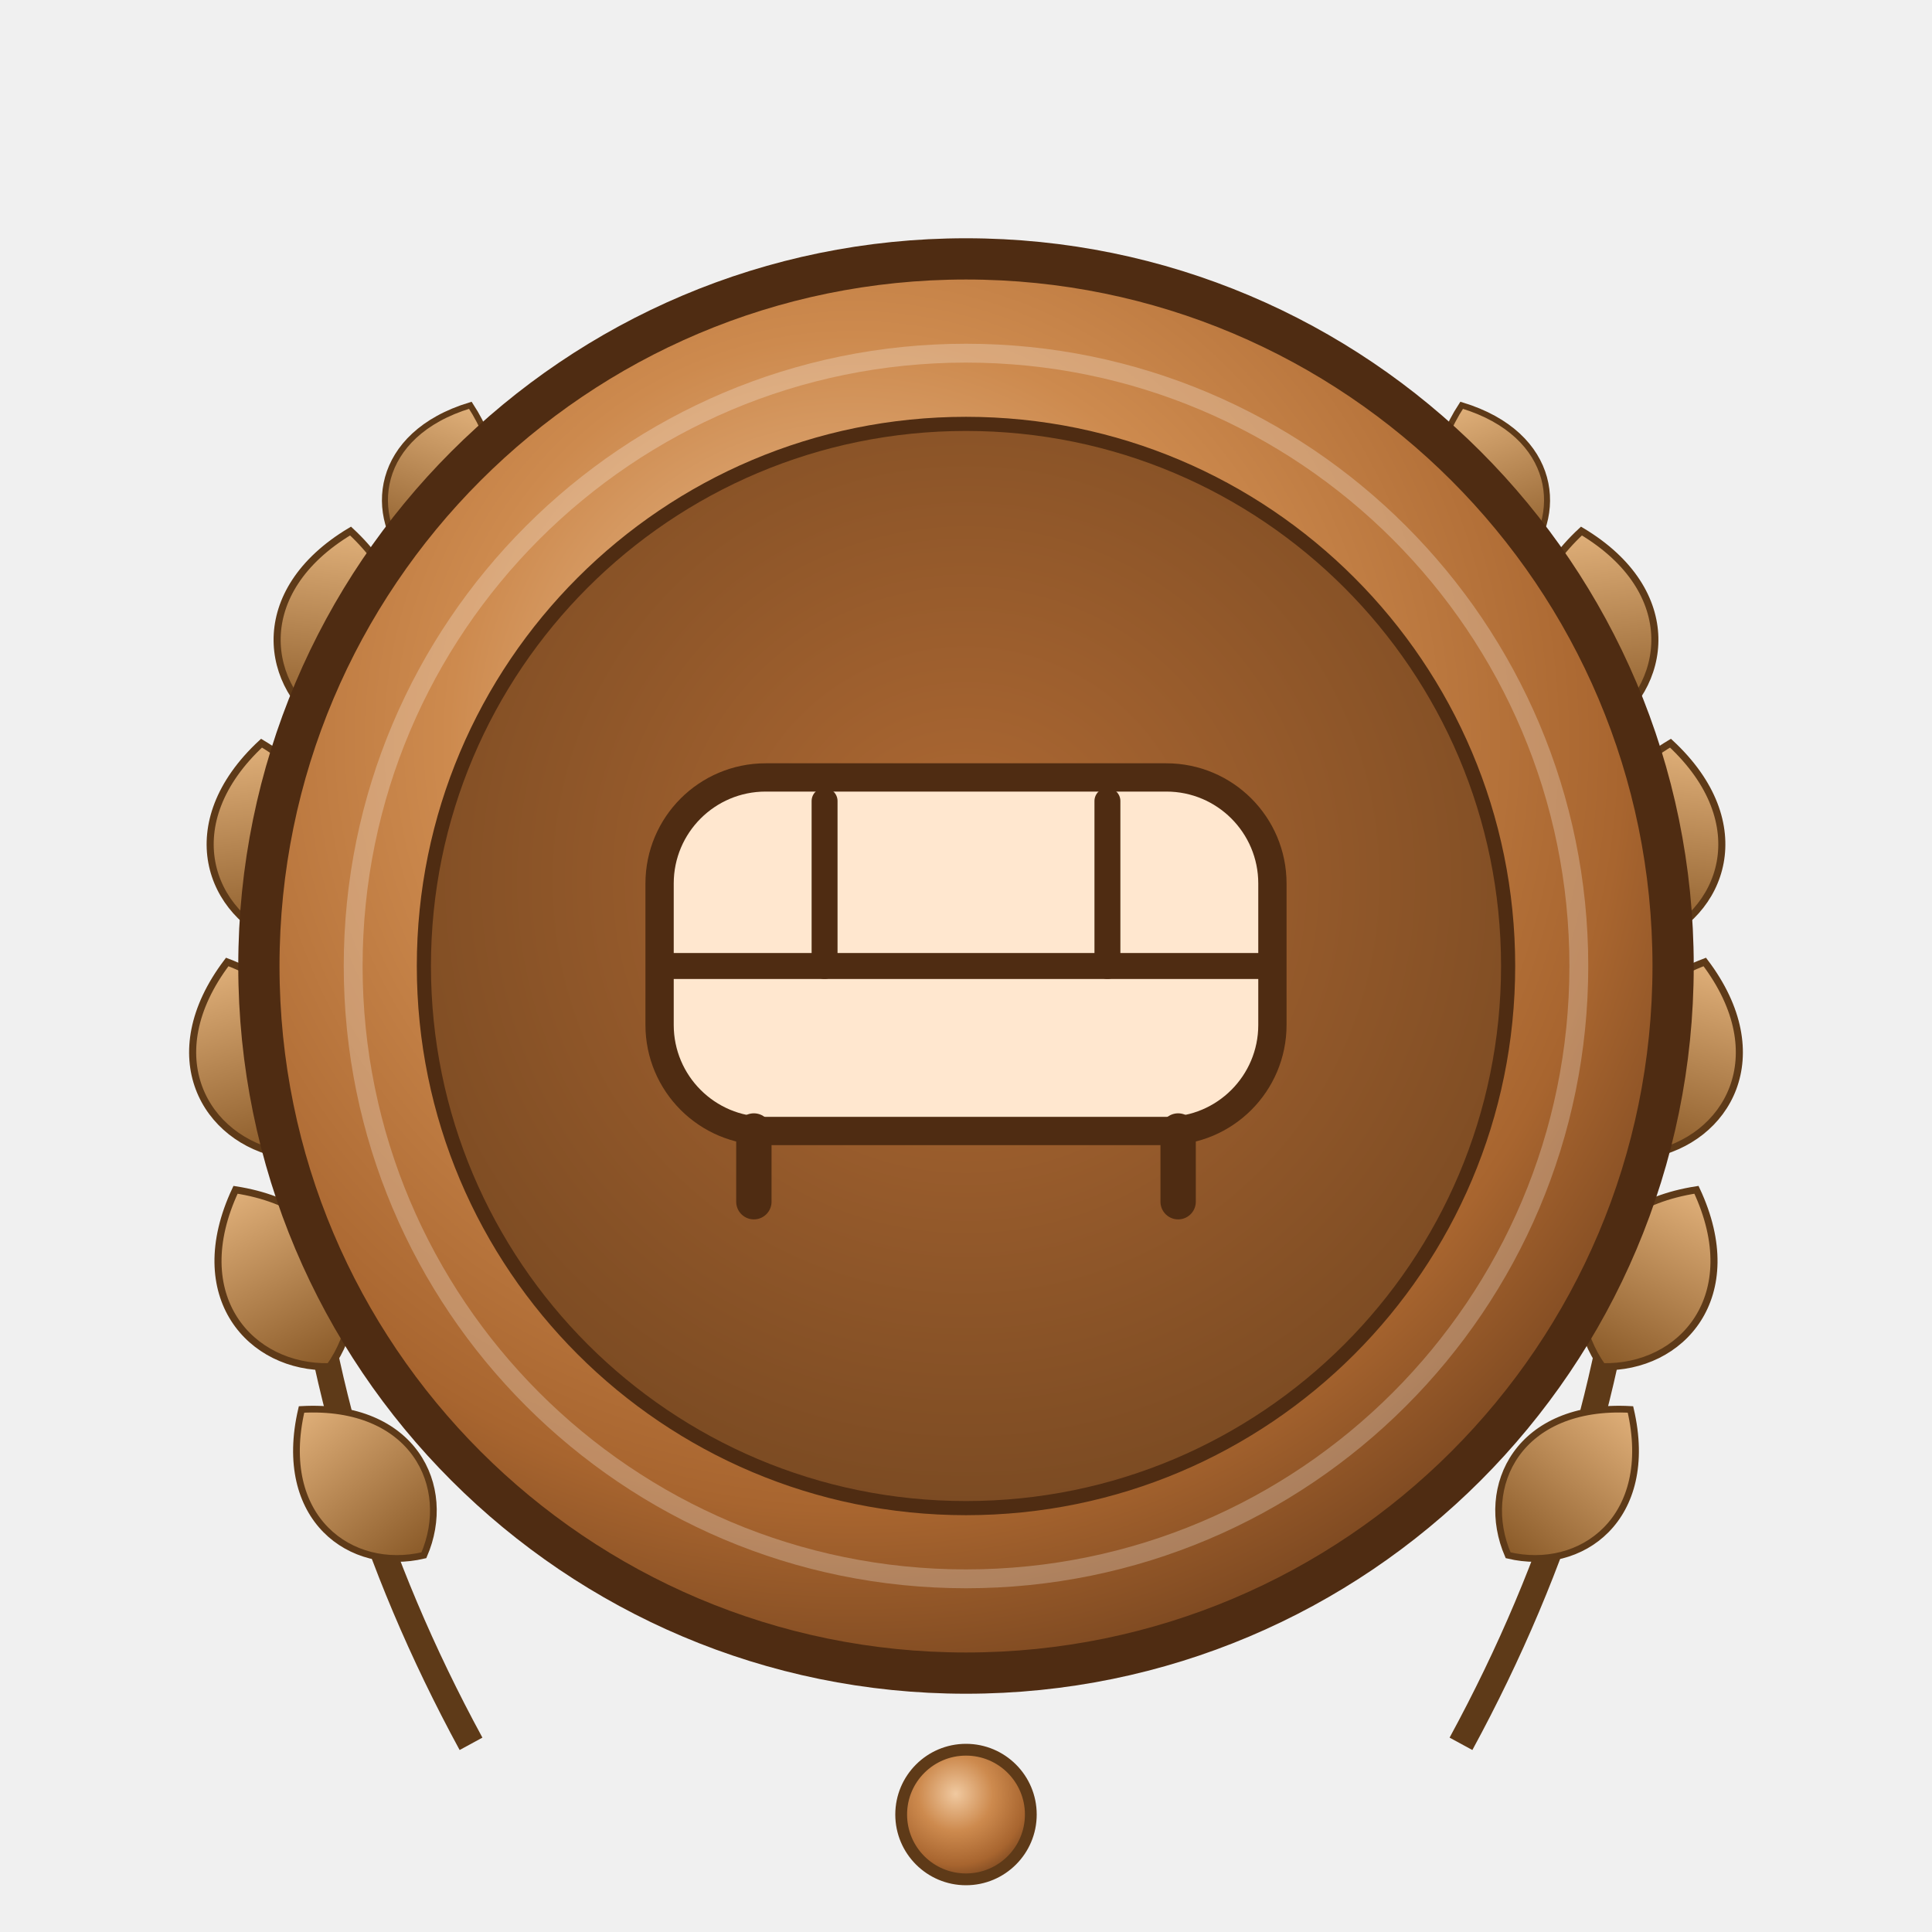
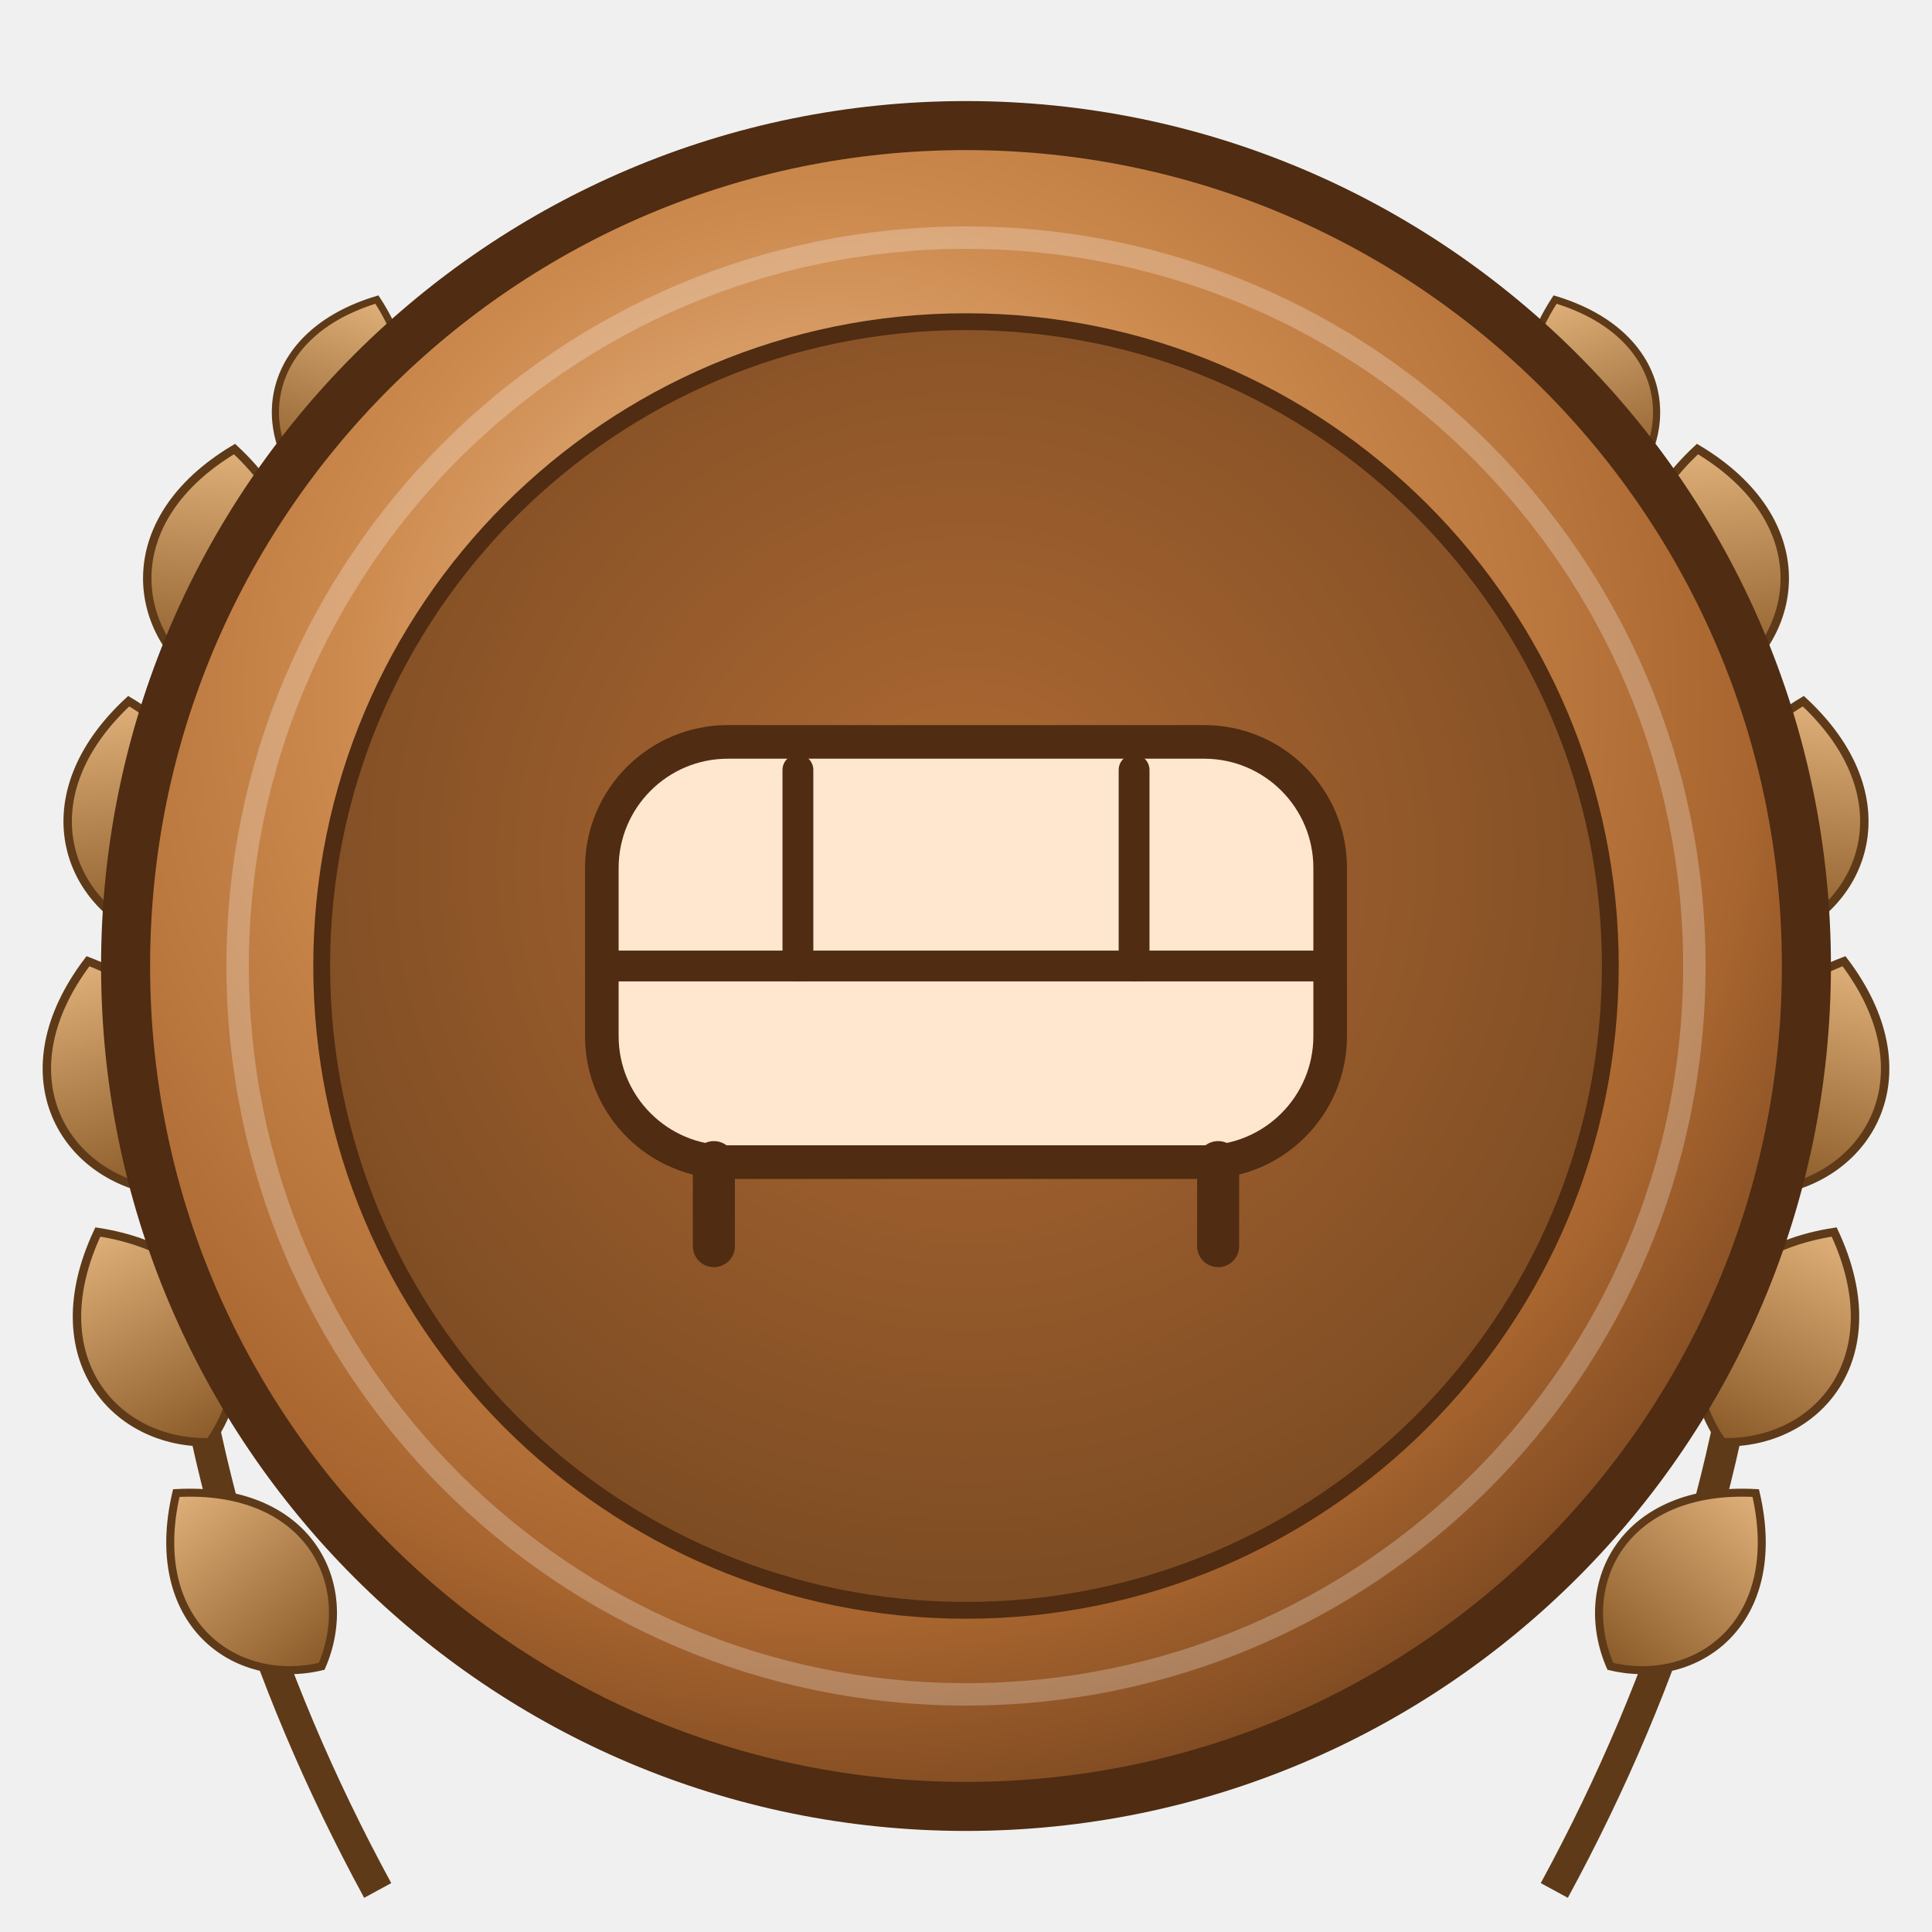
<svg xmlns="http://www.w3.org/2000/svg" viewBox="0 0 200 200" width="200" height="200" role="img" aria-label="Досягнення: Couch Forces (рівень: бронза)">
  <defs>
    <radialGradient id="metal" cx="42%" cy="34%" r="72%">
      <stop offset="0%" stop-color="#f0c9a0" />
      <stop offset="40%" stop-color="#cd8a4e" />
      <stop offset="76%" stop-color="#a8652f" />
      <stop offset="100%" stop-color="#6e3f1c" />
    </radialGradient>
    <radialGradient id="field" cx="50%" cy="42%" r="60%">
      <stop offset="0%" stop-color="#b06a34" />
      <stop offset="100%" stop-color="#7a4a22" />
    </radialGradient>
    <linearGradient id="leaf" x1="0" y1="0" x2="0" y2="1">
      <stop offset="0%" stop-color="#e0b07a" />
      <stop offset="100%" stop-color="#8a5a28" />
    </linearGradient>
    <path id="lf" d="M0,0 C 6,-3 8,-11 0,-17 C -8,-11 -6,-3 0,0 Z" />
  </defs>
-   <g transform="translate(100 100) scale(1.22) translate(-100 -100)">
+   <g transform="translate(100 100) scale(1.45) translate(-100 -100)">
    <g id="wreath-l" fill="url(#leaf)" stroke="#5e3a18" stroke-width="0.6">
      <path d="M58,166 Q 33,120 50,68" fill="none" stroke="#5e3a18" stroke-width="2.2" />
      <use href="#lf" transform="translate(54,150) rotate(-40) scale(0.95)" />
      <use href="#lf" transform="translate(46,134) rotate(-28)" />
      <use href="#lf" transform="translate(42,116) rotate(-16)" />
      <use href="#lf" transform="translate(42,98) rotate(-6)" />
      <use href="#lf" transform="translate(46,80) rotate(6)" />
      <use href="#lf" transform="translate(53,66) rotate(20) scale(0.85)" />
    </g>
    <use href="#wreath-l" transform="matrix(-1 0 0 1 200 0)" />
-     <circle cx="100" cy="172" r="5.5" fill="url(#metal)" stroke="#5e3a18" stroke-width="1" />
    <circle cx="100" cy="100" r="60" fill="url(#metal)" />
    <circle cx="100" cy="100" r="60" fill="none" stroke="#4f2c12" stroke-width="3.5" />
    <circle cx="100" cy="100" r="52" fill="none" stroke="#ffffff" stroke-opacity="0.25" stroke-width="1.6" />
    <circle cx="100" cy="100" r="46" fill="url(#field)" stroke="#4f2c12" stroke-width="1.2" />
    <rect x="74" y="84" width="52" height="30" rx="9" fill="#ffe7cf" stroke="#4f2c12" stroke-width="2.4" />
    <path d="M74,100 H126" fill="none" stroke="#4f2c12" stroke-width="2.2" stroke-linecap="round" />
    <path d="M88,86 V100 M112,86 V100" fill="none" stroke="#4f2c12" stroke-width="2.2" stroke-linecap="round" />
    <path d="M82,114 V120 M118,114 V120" fill="none" stroke="#4f2c12" stroke-width="3" stroke-linecap="round" />
  </g>
</svg>
